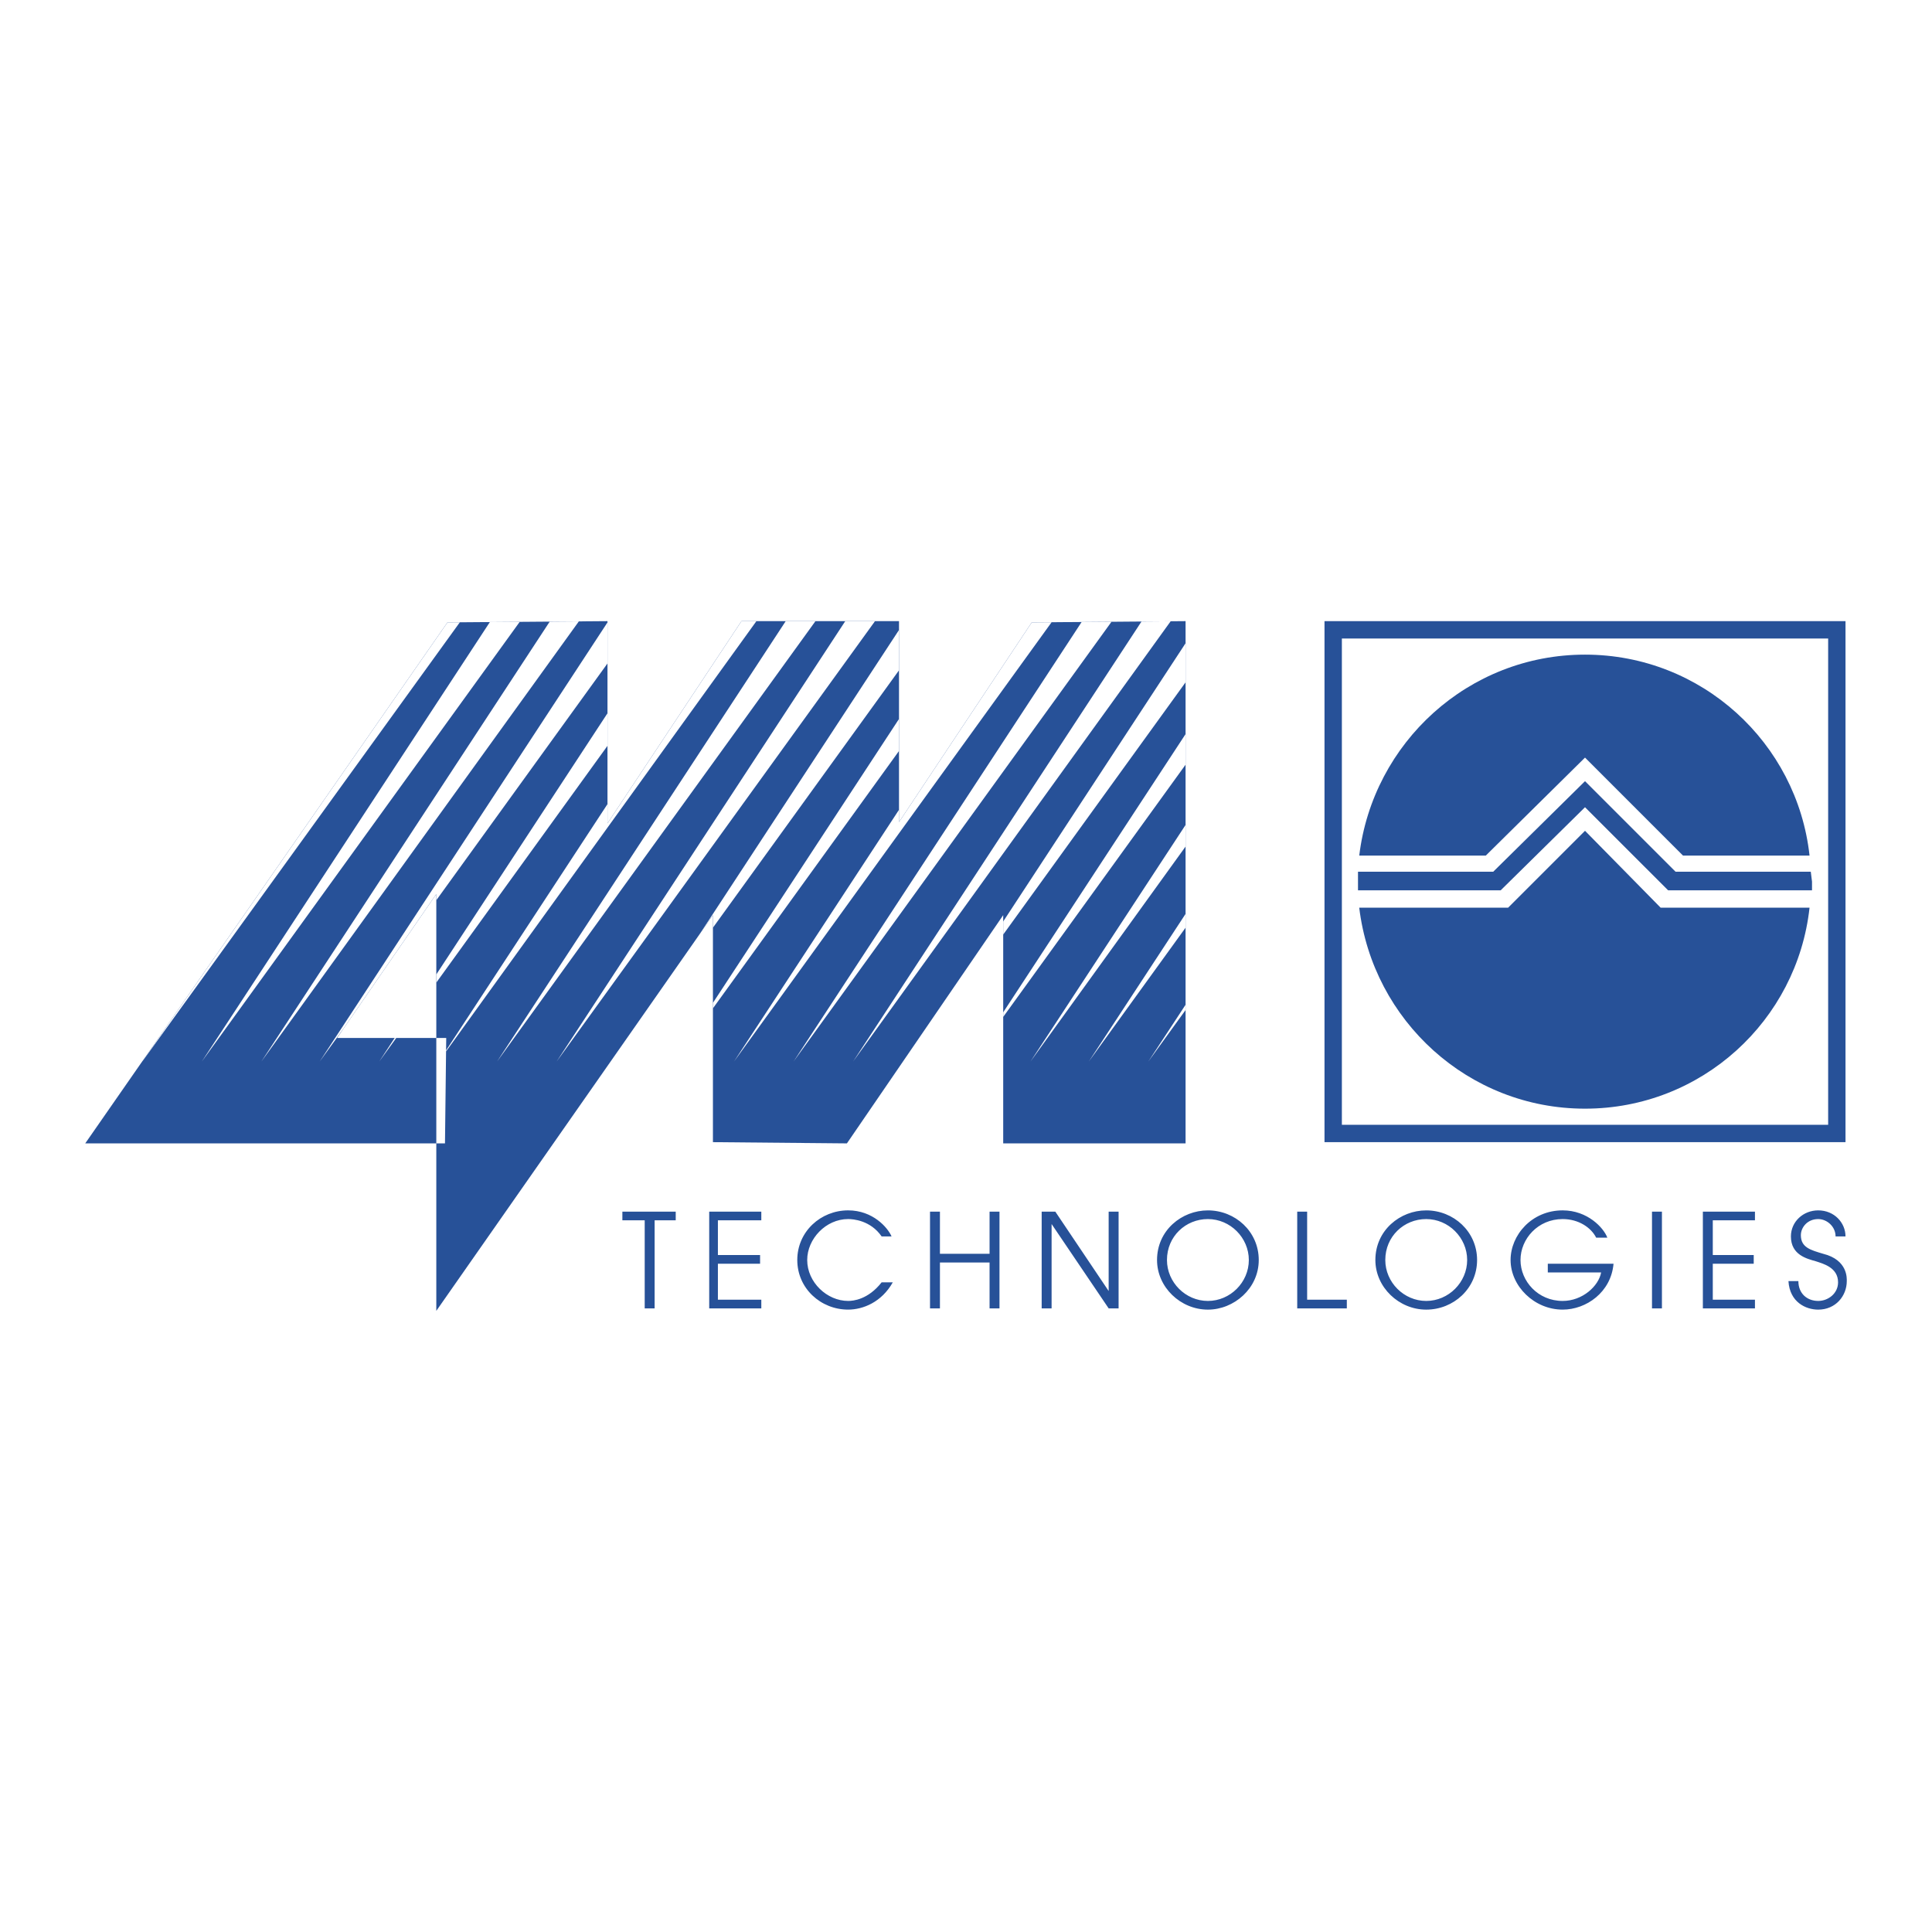
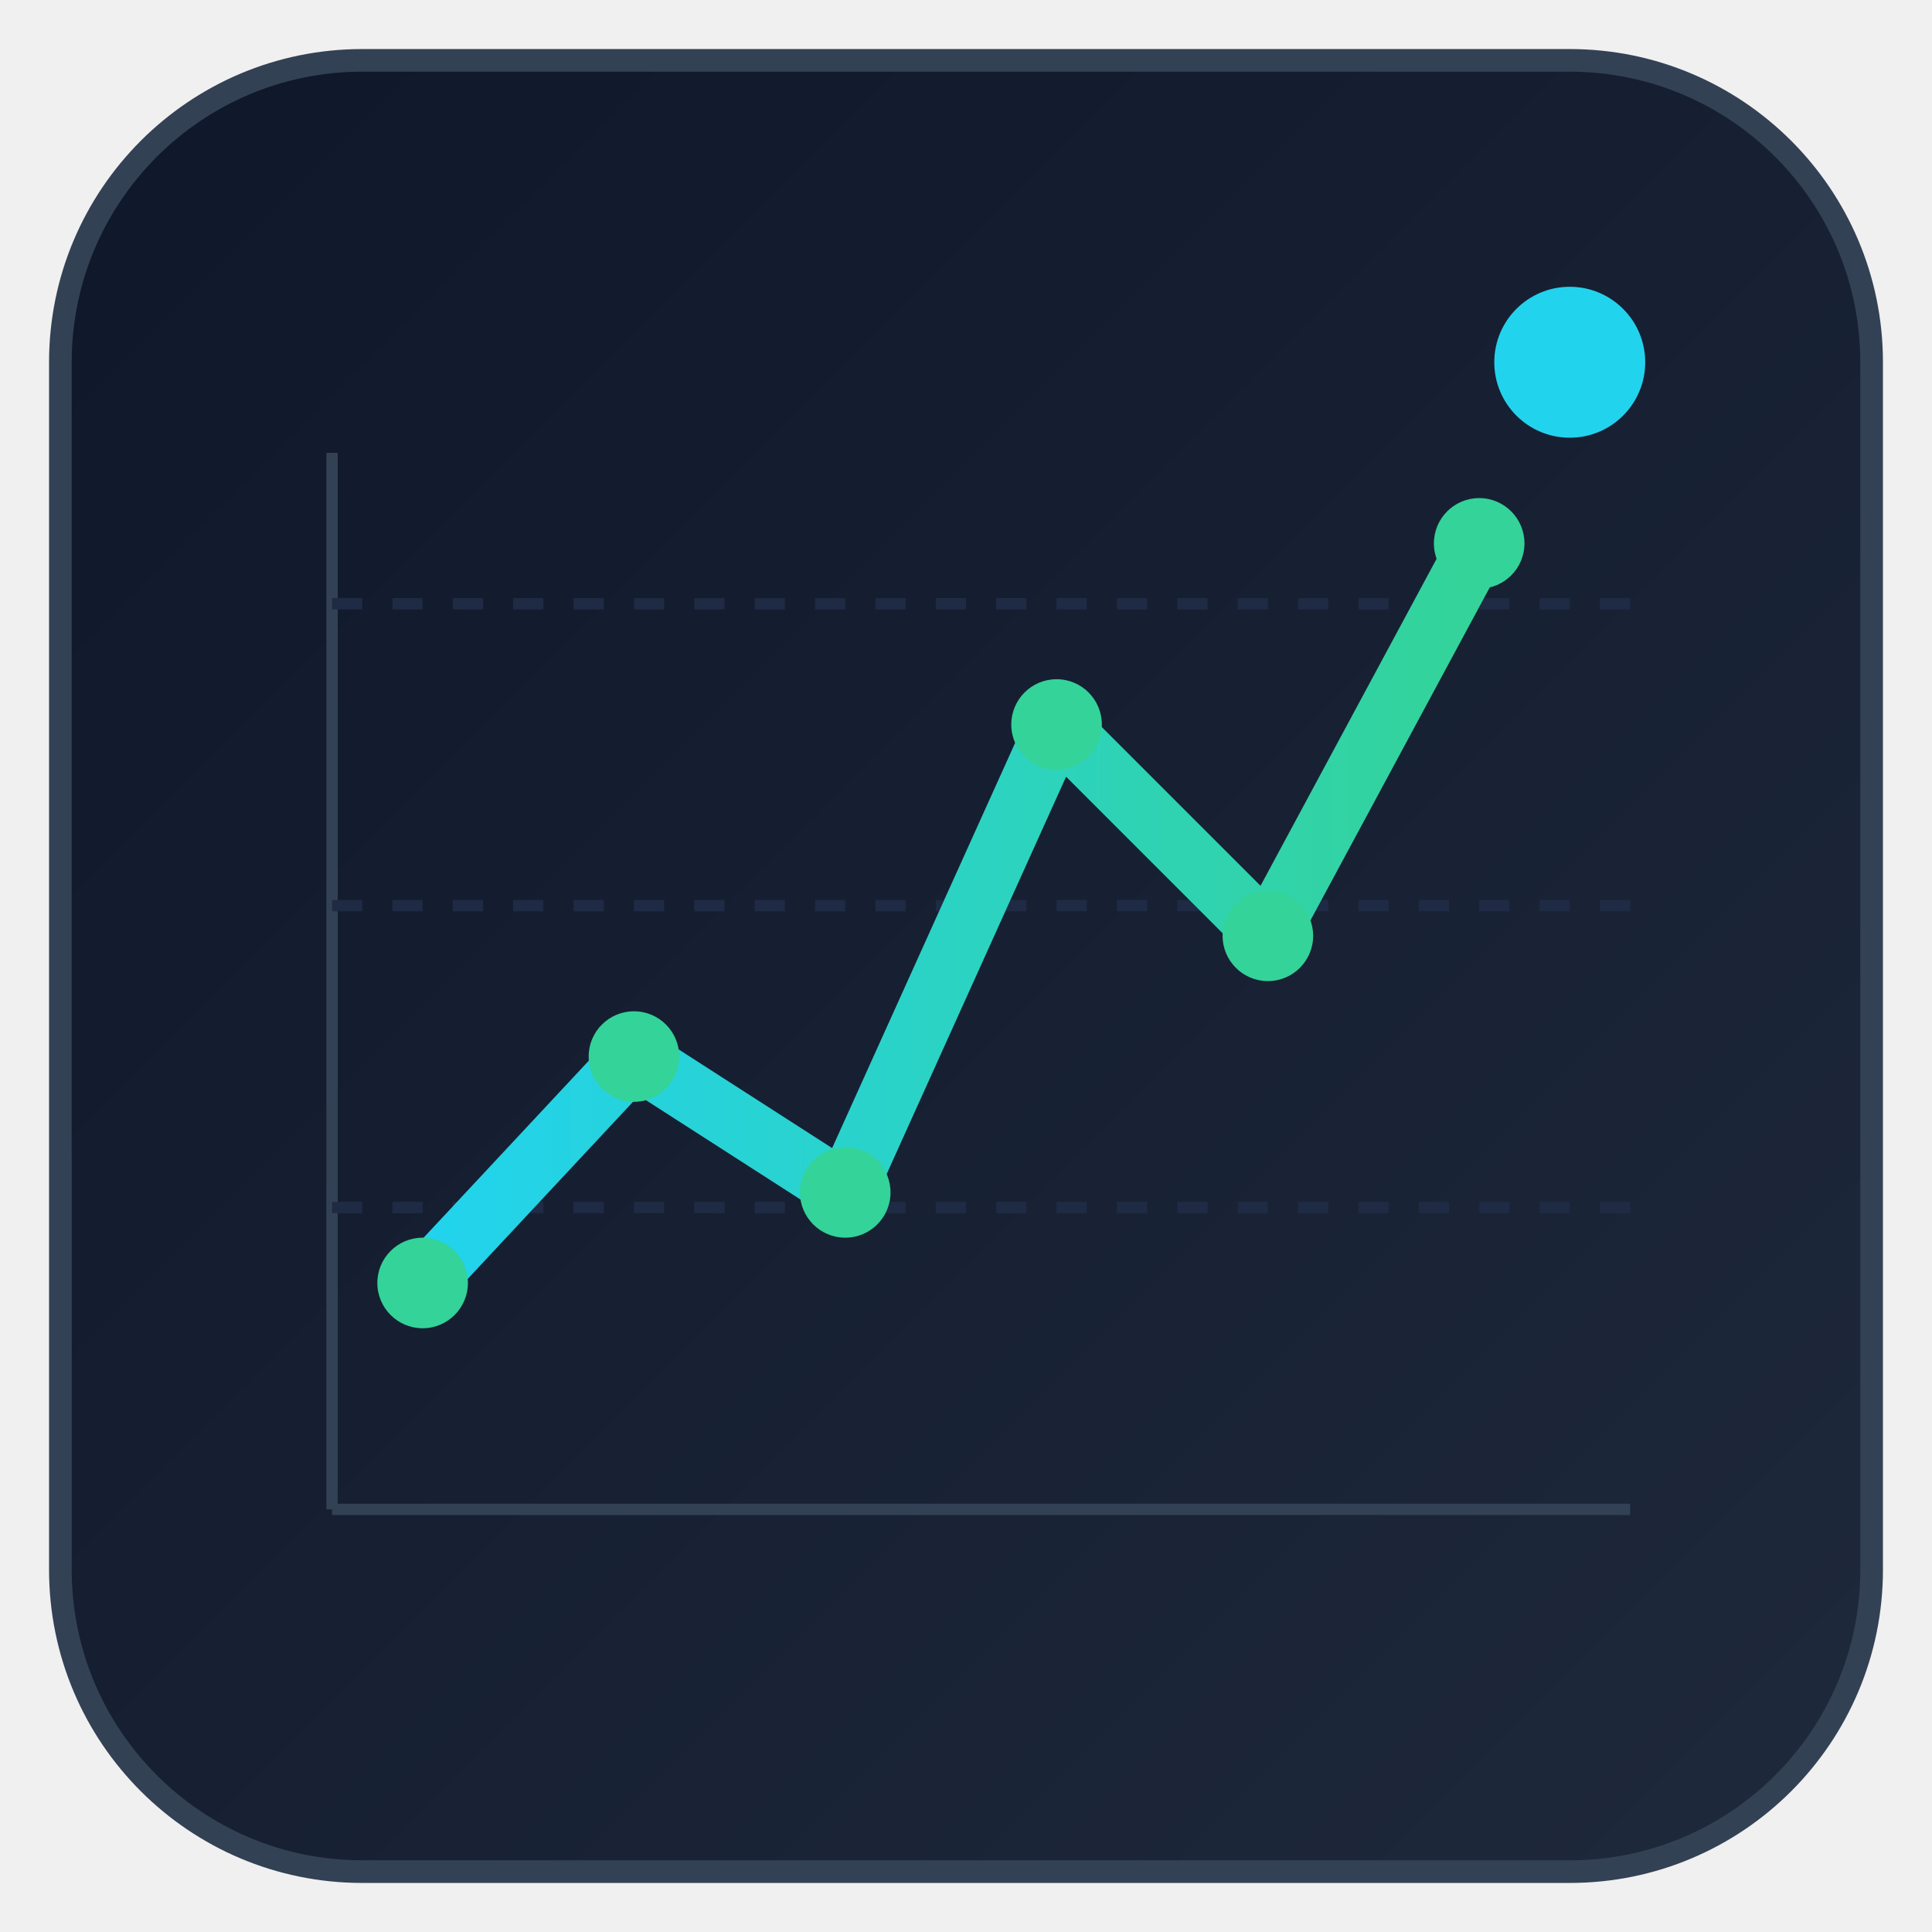
- <svg xmlns="http://www.w3.org/2000/svg" width="2500" height="2500" viewBox="0 0 192.756 192.756">
-   <g fill-rule="evenodd" clip-rule="evenodd">
-     <path fill="#fff" d="M0 0h192.756v192.756H0V0z" />
-     <path fill="#275198" d="M132.146 113.953h51.981V61.971h-51.981v51.982z" />
-     <path fill="#fff" d="M133.879 112.221h48.516V63.705h-48.516v48.516z" />
-     <path fill="#275198" d="M158.137 77.937l-9.158 9.035h-13.491v1.857h14.233l8.416-8.292 8.293 8.292h14.355v-.867l-.123-.99h-13.49l-9.035-9.035z" />
-     <path d="M158.137 82.888l-7.674 7.674h-14.852c1.361 11.263 10.891 20.05 22.525 20.05 11.633 0 21.164-8.787 22.402-20.05h-14.854l-7.547-7.674z" fill="#275198" />
-     <path d="M158.137 75.585l-9.9 9.778h-12.625c1.361-11.263 10.891-20.05 22.525-20.05 11.633 0 21.164 8.787 22.402 20.05h-12.625l-9.777-9.778zM60.609 82.145l13.367-20.174h15.718v20.05l13.244-19.926 15.347-.124v52.105H100.09V91.304l-15.594 22.772-13.367-.123V91.304L43.53 130.785V89.2l-9.902 14.357H44.52l-.124 10.519H8.504l36.14-51.981 15.965-.124v20.174z" fill="#275198" />
-     <path fill="#fff" d="M14.197 105.908l31.682-43.823-1.235.01-30.214 43.458-.233.355zM20.138 105.908l31.716-43.869-2.979.023-28.737 43.846zM26.079 105.908l31.674-43.915-2.907.023-28.767 43.892zM31.896 105.908l2.407-3.33L43.53 89.2v.616l17.079-23.624v-4.094l-28.713 43.81zM37.836 105.908l1.7-2.352h-.159l-1.541 2.352zm5.694-7.875l17.08-23.624v-3.248L43.53 97.223v.81zM44.504 104.9l30.964-42.929h-1.492L60.609 82.145v-1.919l-16.104 24.571-.001.103zM49.594 105.908l31.765-43.937h-2.968l-28.797 43.937zM55.535 105.908L87.3 61.971h-2.968l-28.797 43.937zM71.129 92.555l18.565-25.678v-4.024L69.817 93.181l1.312-1.877v1.251zM71.129 100.602l18.565-25.679v-3.194l-18.565 28.326v.547zM73.233 105.908l31.687-43.829-1.982.016-13.244 19.926v-1.229l-16.461 25.116zM79.174 105.908l31.722-43.877-2.98.024-28.742 43.853zM85.115 105.908l31.682-43.924-2.908.023-28.774 43.901zM100.09 93.24l18.195-25.165v-3.9l-18.195 27.76v1.305zM100.09 101.457l18.195-25.165v-3.053l-18.195 27.759v.459zM102.812 105.908l15.473-21.449v-2.156l-15.473 23.605zM108.631 105.908l9.654-13.353v-1.377l-9.654 14.73zM114.57 105.908l3.715-5.137v-.527l-3.715 5.664z" />
-     <path fill="#275198" d="M64.322 130.537h.99v-8.787h2.105v-.865h-5.323v.865h2.228v8.787zM70.758 130.537h5.198v-.865h-4.331v-3.59h4.208v-.867h-4.208v-3.465h4.331v-.865h-5.198v9.652zM87.961 127.939c-1.361 1.732-2.847 1.855-3.342 1.855-2.104 0-4.084-1.855-4.084-4.084 0-2.104 1.856-4.084 4.084-4.084.495 0 2.228.123 3.342 1.732h.99c-.372-.867-1.856-2.6-4.332-2.6-2.723 0-5.074 2.105-5.074 4.951s2.352 4.951 5.074 4.951c1.485 0 3.342-.744 4.456-2.723h-1.114v.002zM92.788 130.537h.99v-4.578h4.951v4.578h.99v-9.652h-.99v4.207h-4.951v-4.207h-.99v9.652zM103.928 130.537h.99v-8.416l5.693 8.416h.991v-9.652h-.991v7.92l-5.322-7.92h-1.361v9.652zM115.438 125.711c0 2.723 2.352 4.951 5.074 4.951 2.6 0 5.074-2.105 5.074-4.951s-2.352-4.951-5.074-4.951c-2.6 0-5.074 1.98-5.074 4.951zm.99 0c0-2.352 1.857-4.084 4.084-4.084 2.229 0 4.084 1.855 4.084 4.084s-1.855 4.084-4.084 4.084c-2.227 0-4.084-1.856-4.084-4.084zM129.424 130.537h4.949v-.865h-3.959v-8.787h-.99v9.652zM137.221 125.711c0 2.723 2.352 4.951 5.074 4.951s5.074-2.105 5.074-4.951-2.352-4.951-5.074-4.951c-2.6 0-5.074 1.98-5.074 4.951zm.99 0c0-2.352 1.855-4.084 4.084-4.084 2.227 0 4.084 1.855 4.084 4.084s-1.857 4.084-4.084 4.084c-2.229 0-4.084-1.856-4.084-4.084zM154.424 126.082v.867h5.322c-.248 1.361-1.857 2.846-3.838 2.846-2.475 0-4.207-1.98-4.207-4.084s1.732-4.084 4.207-4.084c1.609 0 2.848.865 3.342 1.855h1.115c-.371-.99-1.98-2.723-4.457-2.723-3.094 0-5.197 2.475-5.197 4.951 0 2.6 2.352 4.951 5.197 4.951 2.352 0 4.828-1.732 5.074-4.58h-6.558v.001zM164.82 130.537h.991v-9.652h-.991v9.652zM169.895 130.537h5.197v-.865h-4.207v-3.59h4.084v-.867h-4.084v-3.465h4.207v-.865h-5.197v9.652zM178.434 127.814c.125 2.104 1.732 2.848 2.971 2.848 1.732 0 2.848-1.361 2.848-2.848 0-.248.123-2.104-2.352-2.723-1.238-.371-2.229-.619-2.229-1.857 0-.742.619-1.607 1.732-1.607.867 0 1.732.742 1.732 1.732h.99c0-1.361-1.113-2.6-2.723-2.6-1.484 0-2.723 1.115-2.723 2.6 0 1.855 1.609 2.227 2.475 2.475.744.248 2.229.619 2.229 2.105 0 1.113-.99 1.855-1.98 1.855-1.113 0-1.98-.742-1.98-1.98h-.99z" />
+ <svg xmlns="http://www.w3.org/2000/svg" viewBox="0 0 256 256" width="256" height="256">
+   <defs>
+     <linearGradient id="bg" x1="0" y1="0" x2="1" y2="1">
+       <stop offset="0" stop-color="#0F172A" />
+       <stop offset="1" stop-color="#1E293B" />
+     </linearGradient>
+     <linearGradient id="line" x1="0" y1="0" x2="1" y2="0">
+       <stop offset="0" stop-color="#22D3EE" />
+       <stop offset="1" stop-color="#34D399" />
+     </linearGradient>
+   </defs>
+   <rect x="8" y="8" width="240" height="240" rx="40" ry="40" fill="url(#bg)" />
+   <rect x="8" y="8" width="240" height="240" rx="40" ry="40" fill="none" stroke="#334155" stroke-width="3" />
+   <g stroke="#334155" stroke-width="1.5">
+     <line x1="44" y1="60" x2="44" y2="200" />
+     <line x1="44" y1="200" x2="216" y2="200" />
+     <line x1="44" y1="160" x2="216" y2="160" stroke-dasharray="4 4" stroke="#1F2A44" />
+     <line x1="44" y1="120" x2="216" y2="120" stroke-dasharray="4 4" stroke="#1F2A44" />
+     <line x1="44" y1="80" x2="216" y2="80" stroke-dasharray="4 4" stroke="#1F2A44" />
  </g>
+   <polyline fill="none" stroke="url(#line)" stroke-width="8" stroke-linecap="round" stroke-linejoin="round" points="56,170 84,140 112,158 140,96 168,124 196,72" />
+   <g fill="#34D399">
+     <circle cx="56" cy="170" r="6" />
+     <circle cx="84" cy="140" r="6" />
+     <circle cx="112" cy="158" r="6" />
+     <circle cx="140" cy="96" r="6" />
+     <circle cx="168" cy="124" r="6" />
+     <circle cx="196" cy="72" r="6" />
+   </g>
+   <circle cx="208" cy="48" r="10" fill="#22D3EE">
+     <animate attributeName="opacity" values="1;0.3;1" dur="2s" repeatCount="indefinite" />
+   </circle>
</svg>
